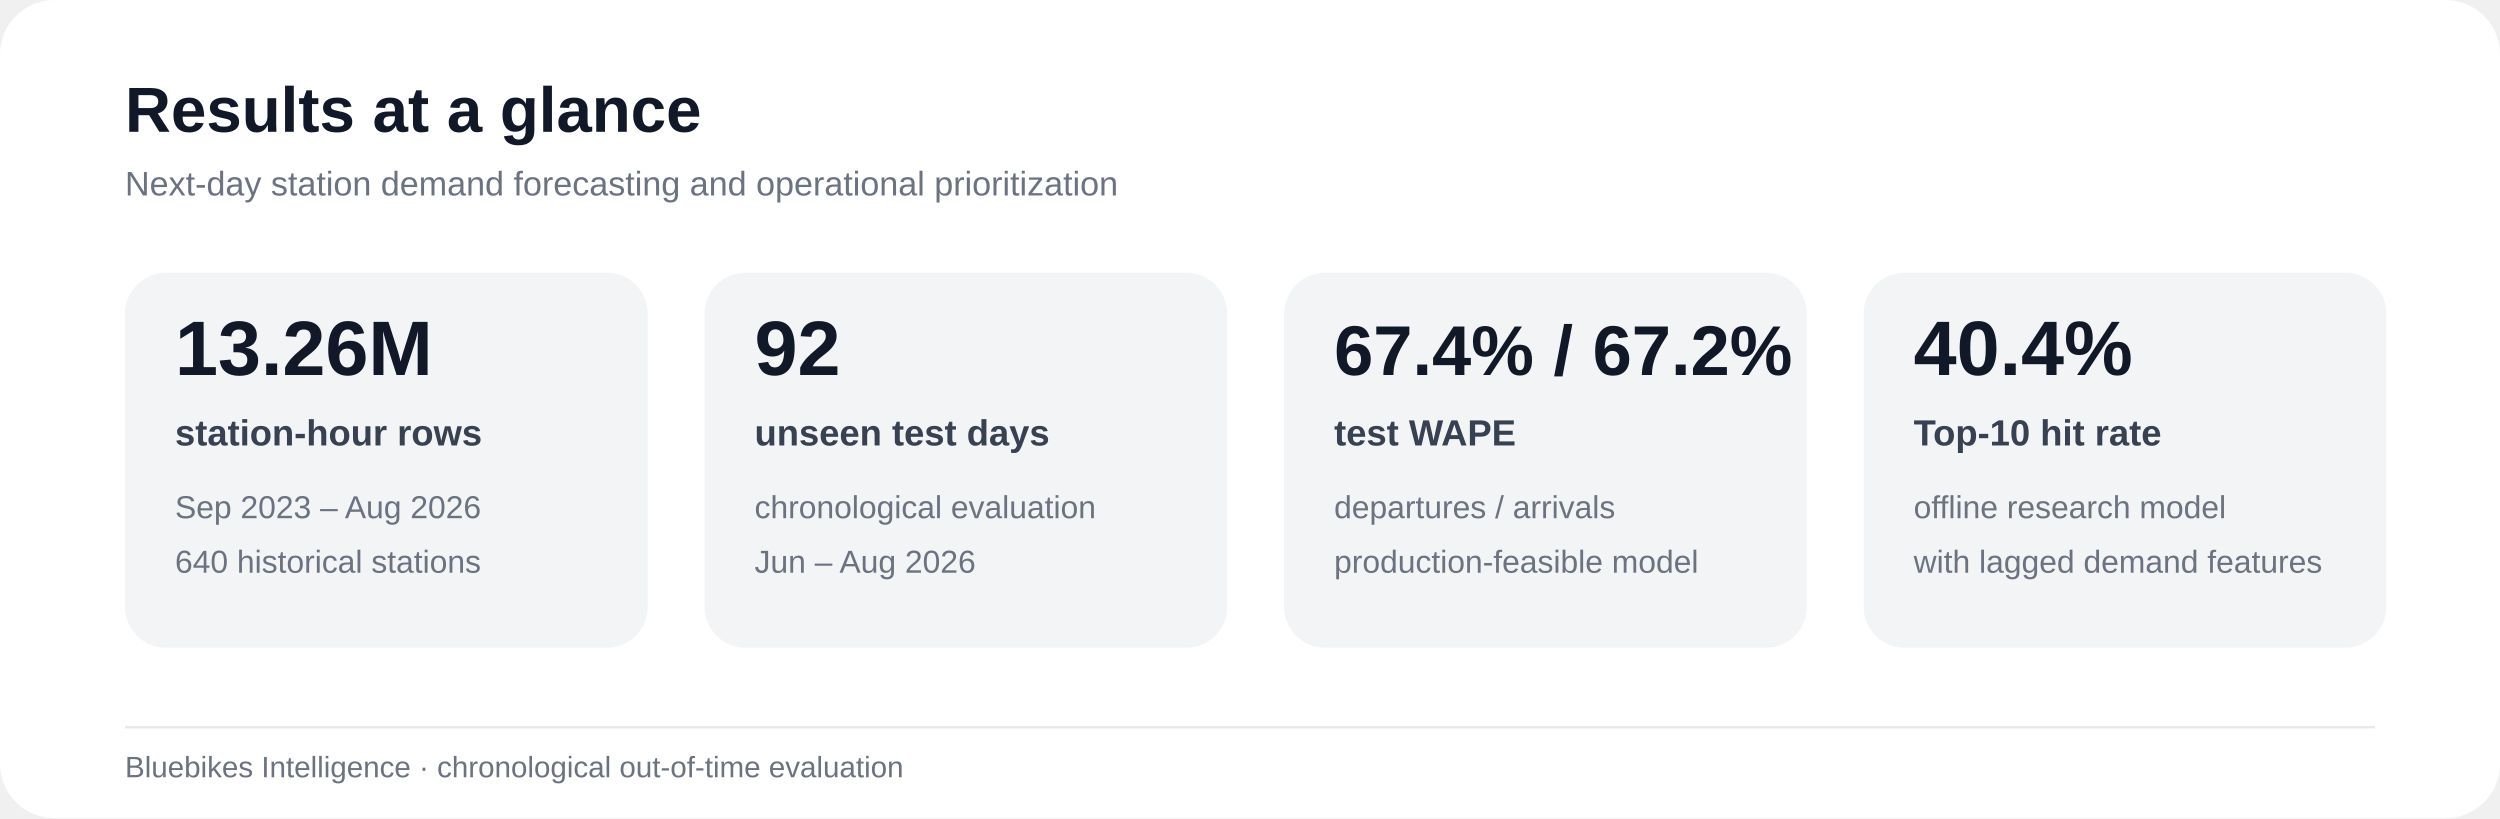
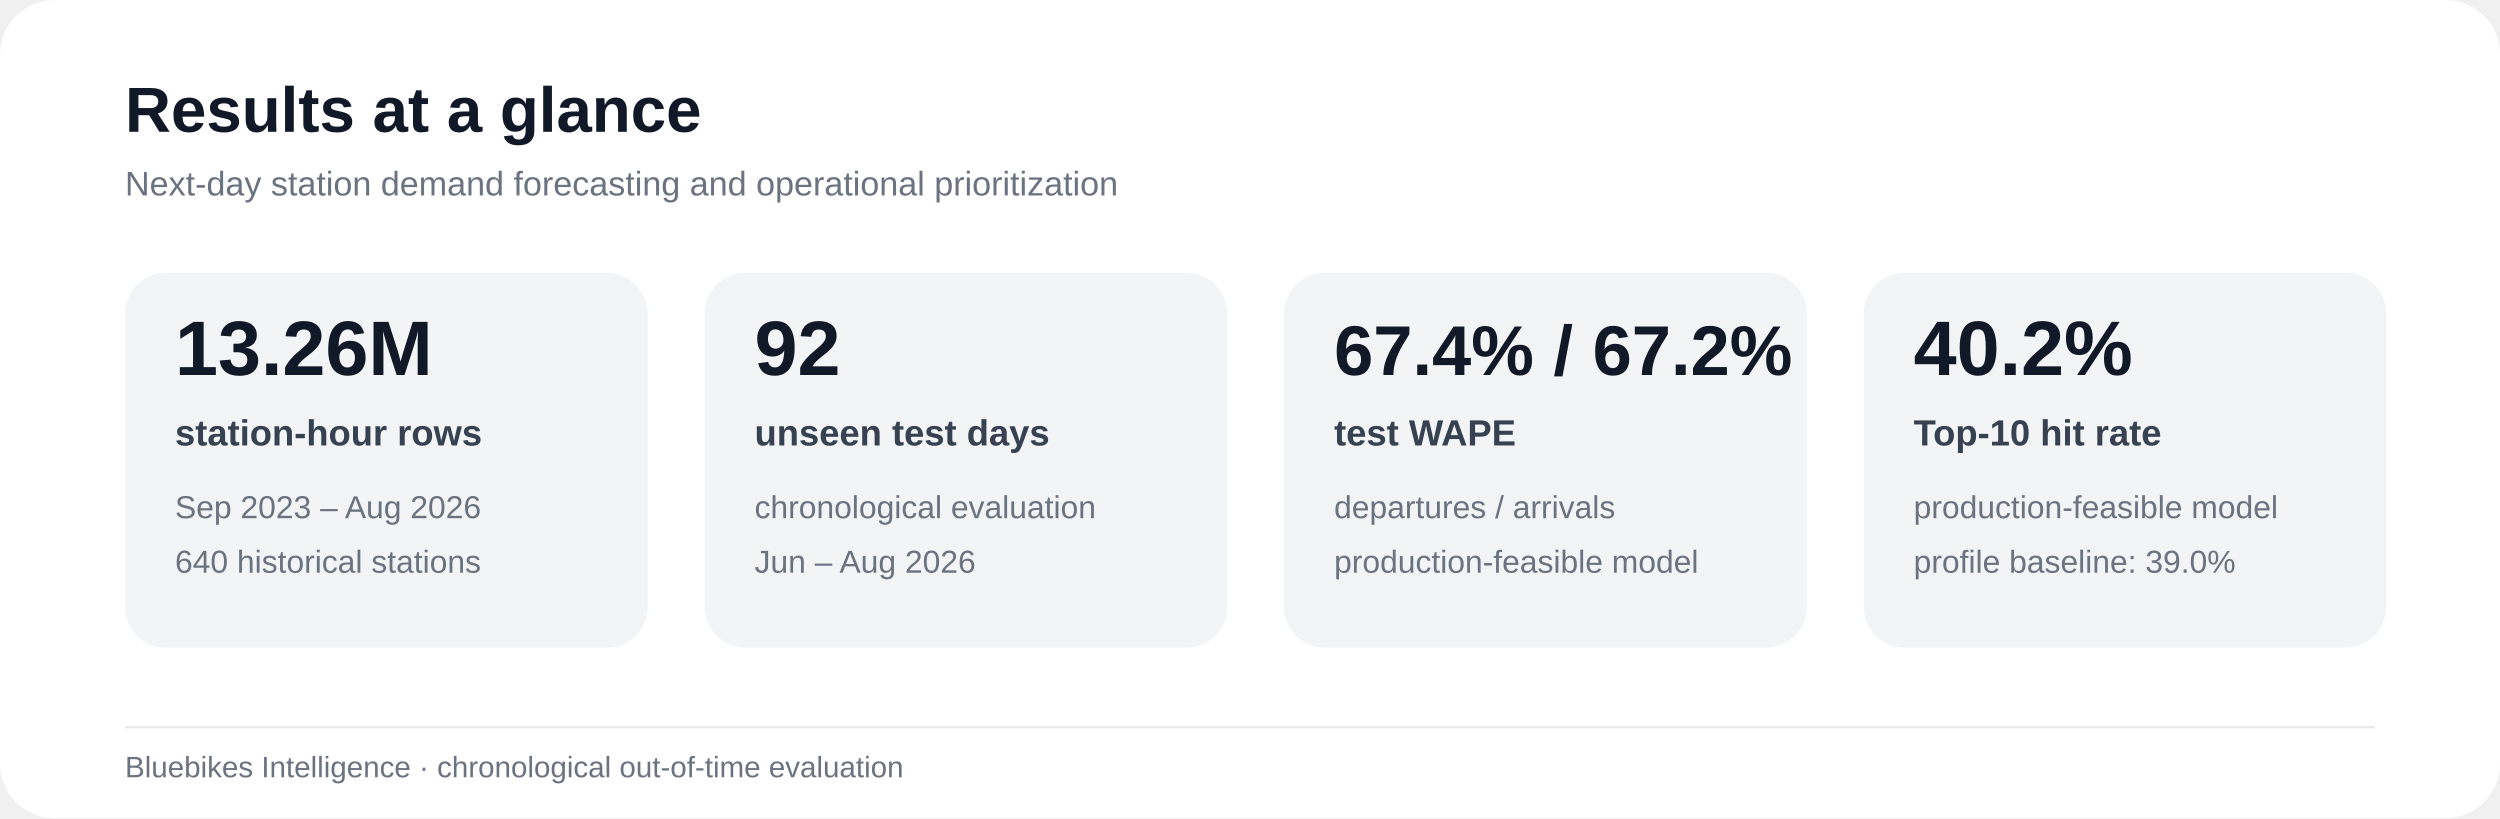
<svg xmlns="http://www.w3.org/2000/svg" width="1100" height="360" viewBox="0 0 1100 360" role="img" aria-labelledby="title desc">
  <rect width="1100" height="360" rx="24" fill="#ffffff" />
  <text x="55" y="58" font-family="Arial, Helvetica, sans-serif" font-size="28" font-weight="700" fill="#111827">Results at a glance</text>
  <text x="55" y="86" font-family="Arial, Helvetica, sans-serif" font-size="15" fill="#6b7280">Next-day station demand forecasting and operational prioritization</text>
  <g transform="translate(55,120)">
    <rect width="230" height="165" rx="18" fill="#f3f4f6" />
    <text x="22" y="45" font-family="Arial, Helvetica, sans-serif" font-size="34" font-weight="700" fill="#111827">13.26M</text>
    <text x="22" y="76" font-family="Arial, Helvetica, sans-serif" font-size="16" font-weight="600" fill="#374151">station-hour rows</text>
    <text x="22" y="108" font-family="Arial, Helvetica, sans-serif" font-size="14" fill="#6b7280">Sep 2023 – Aug 2026</text>
    <text x="22" y="132" font-family="Arial, Helvetica, sans-serif" font-size="14" fill="#6b7280">640 historical stations</text>
  </g>
  <g transform="translate(310,120)">
    <rect width="230" height="165" rx="18" fill="#f3f4f6" />
    <text x="22" y="45" font-family="Arial, Helvetica, sans-serif" font-size="34" font-weight="700" fill="#111827">92</text>
    <text x="22" y="76" font-family="Arial, Helvetica, sans-serif" font-size="16" font-weight="600" fill="#374151">unseen test days</text>
    <text x="22" y="108" font-family="Arial, Helvetica, sans-serif" font-size="14" fill="#6b7280">chronological evaluation</text>
    <text x="22" y="132" font-family="Arial, Helvetica, sans-serif" font-size="14" fill="#6b7280">Jun – Aug 2026</text>
  </g>
  <g transform="translate(565,120)">
    <rect width="230" height="165" rx="18" fill="#f3f4f6" />
    <text x="22" y="45" font-family="Arial, Helvetica, sans-serif" font-size="31" font-weight="700" fill="#111827">67.4% / 67.2%</text>
    <text x="22" y="76" font-family="Arial, Helvetica, sans-serif" font-size="16" font-weight="600" fill="#374151">test WAPE</text>
    <text x="22" y="108" font-family="Arial, Helvetica, sans-serif" font-size="14" fill="#6b7280">departures / arrivals</text>
    <text x="22" y="132" font-family="Arial, Helvetica, sans-serif" font-size="14" fill="#6b7280">production-feasible model</text>
  </g>
  <g transform="translate(820,120)">
    <rect width="230" height="165" rx="18" fill="#f3f4f6" />
-     <text x="22" y="45" font-family="Arial, Helvetica, sans-serif" font-size="34" font-weight="700" fill="#111827">40.4%</text>
+     <text x="22" y="45" font-family="Arial, Helvetica, sans-serif" font-size="34" font-weight="700" fill="#111827">40.2%</text>
    <text x="22" y="76" font-family="Arial, Helvetica, sans-serif" font-size="16" font-weight="600" fill="#374151">Top-10 hit rate</text>
-     <text x="22" y="108" font-family="Arial, Helvetica, sans-serif" font-size="14" fill="#6b7280">offline research model</text>
-     <text x="22" y="132" font-family="Arial, Helvetica, sans-serif" font-size="14" fill="#6b7280">with lagged demand features</text>
+     <text x="22" y="108" font-family="Arial, Helvetica, sans-serif" font-size="14" fill="#6b7280">production-feasible model</text>
+     <text x="22" y="132" font-family="Arial, Helvetica, sans-serif" font-size="14" fill="#6b7280">profile baseline: 39.0%</text>
  </g>
  <line x1="55" y1="320" x2="1045" y2="320" stroke="#e5e7eb" />
  <text x="55" y="342" font-family="Arial, Helvetica, sans-serif" font-size="13" fill="#6b7280">Bluebikes Intelligence · chronological out-of-time evaluation</text>
</svg>
